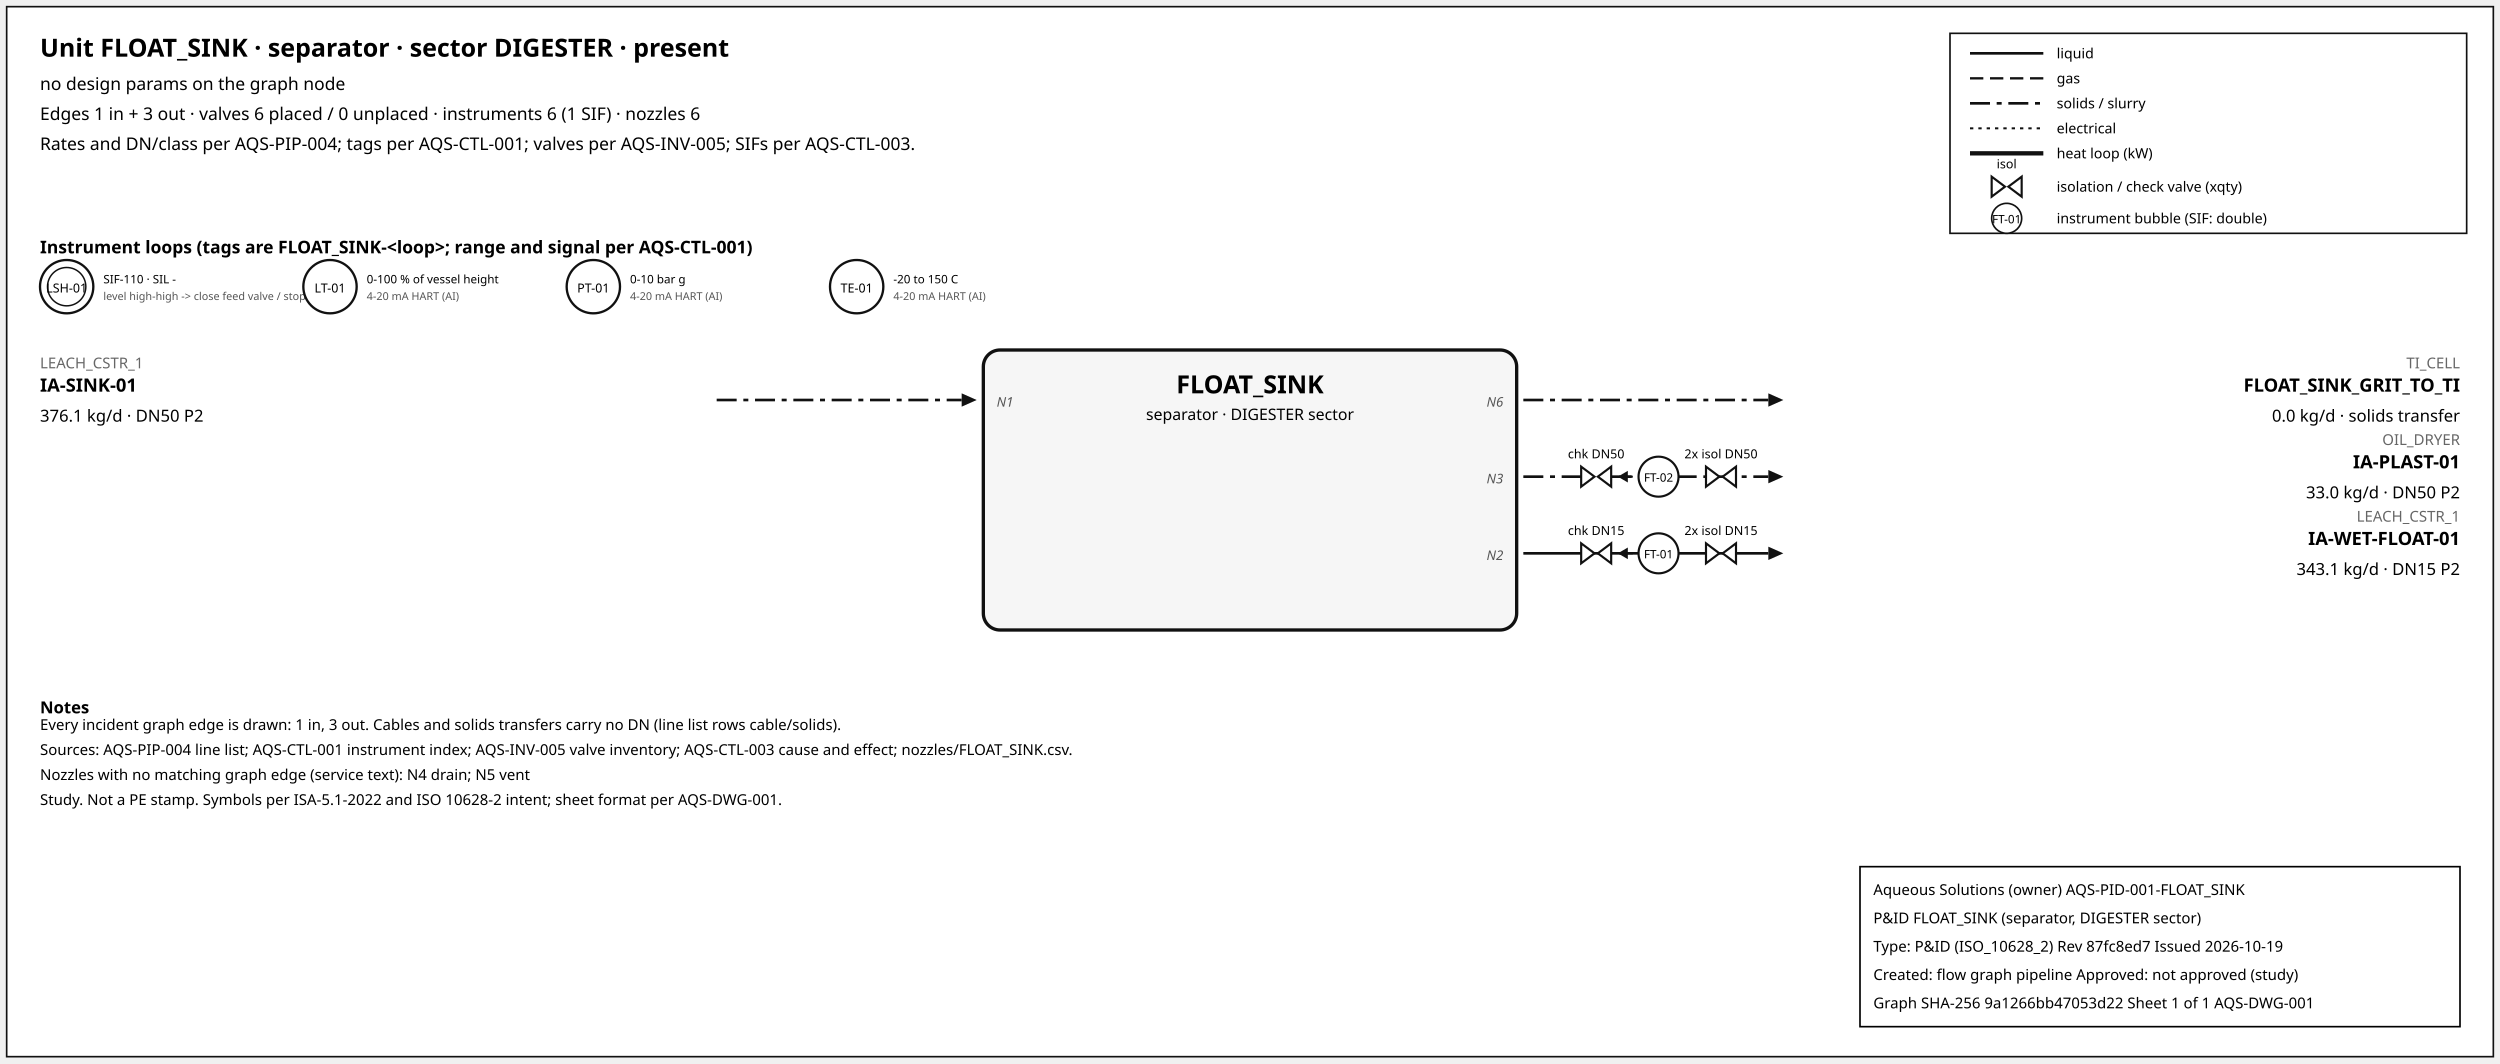
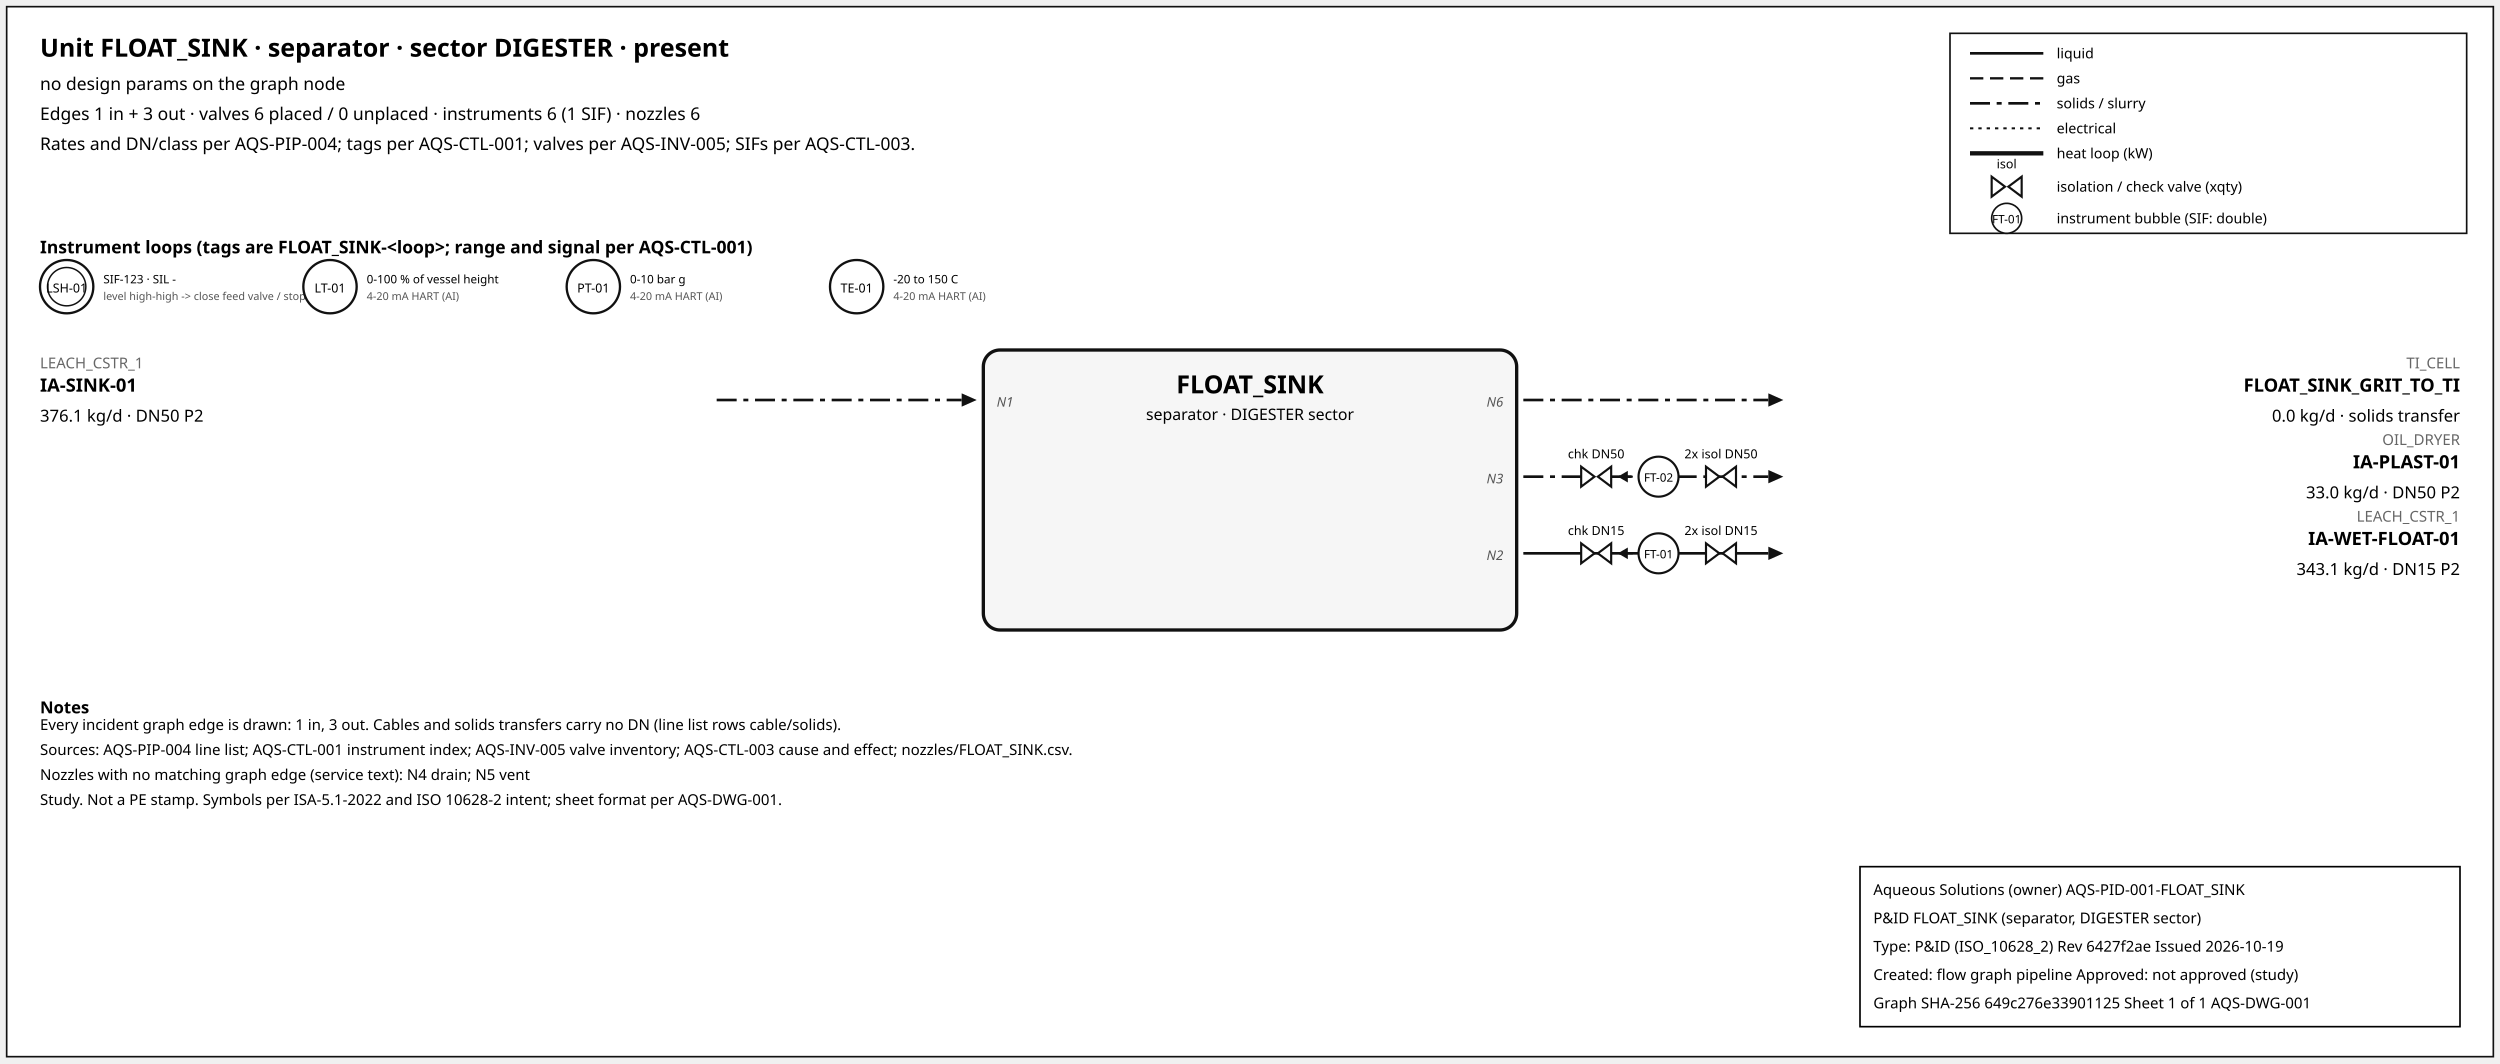
<svg xmlns="http://www.w3.org/2000/svg" width="1500" height="638" font-family="sans-serif">
  <rect x="4" y="4" width="1492" height="630" fill="white" stroke="#111" />
  <text x="24" y="34" font-size="15" font-weight="600">Unit FLOAT_SINK · separator · sector DIGESTER · present</text>
  <text x="24" y="54" font-size="10.5">no design params on the graph node</text>
  <text x="24" y="72" font-size="10.5">Edges 1 in + 3 out · valves 6 placed / 0 unplaced · instruments 6 (1 SIF) · nozzles 6</text>
  <text x="24" y="90" font-size="10.5">Rates and DN/class per AQS-PIP-004; tags per AQS-CTL-001; valves per AQS-INV-005; SIFs per AQS-CTL-003.</text>
  <rect x="1170" y="20" width="310" height="120" fill="white" stroke="#111" />
  <line x1="1182" y1="32" x2="1226" y2="32" stroke="#111" stroke-width="1.6" />
  <text x="1234" y="35" font-size="8.5">liquid</text>
  <line x1="1182" y1="47" x2="1226" y2="47" stroke="#111" stroke-width="1.4" stroke-dasharray="8,4" />
  <text x="1234" y="50" font-size="8.5">gas</text>
  <line x1="1182" y1="62" x2="1226" y2="62" stroke="#111" stroke-width="1.6" stroke-dasharray="12,4,3,4" />
  <text x="1234" y="65" font-size="8.5">solids / slurry</text>
  <line x1="1182" y1="77" x2="1226" y2="77" stroke="#111" stroke-width="1.2" stroke-dasharray="2,3" />
  <text x="1234" y="80" font-size="8.5">electrical</text>
  <line x1="1182" y1="92" x2="1226" y2="92" stroke="#111" stroke-width="2.6" />
  <text x="1234" y="95" font-size="8.5">heat loop (kW)</text>
  <path d="M 1195.0,106 L 1203.0,112 L 1195.0,118 Z M 1213.0,106 L 1205.0,112 L 1213.0,118 Z" fill="white" stroke="#111" stroke-width="1.3" />
  <text x="1204.0" y="101.0" font-size="7.5" text-anchor="middle">isol</text>
  <text x="1234" y="115" font-size="8.5">isolation / check valve (xqty)</text>
  <circle cx="1204" cy="131" r="9" fill="white" stroke="#111" />
  <text x="1204" y="134" font-size="7" text-anchor="middle">FT-01</text>
  <text x="1234" y="134" font-size="8.5">instrument bubble (SIF: double)</text>
  <text x="24" y="152" font-size="10.5" font-weight="600">Instrument loops (tags are FLOAT_SINK-&lt;loop&gt;; range and signal per AQS-CTL-001)</text>
  <circle cx="40" cy="172" r="16" fill="white" stroke="#111" stroke-width="1.4" />
  <circle cx="40" cy="172" r="11.5" fill="none" stroke="#111" stroke-width="0.9" />
  <text x="40" y="175.5" font-size="7.5" text-anchor="middle">LSH-01</text>
-   <text x="62" y="170" font-size="7">SIF-110 · SIL -</text>
+   <text x="62" y="170" font-size="7">SIF-123 · SIL -</text>
  <text x="62" y="180" font-size="6.5" fill="#555">level high-high -&gt; close feed valve / stop f</text>
  <circle cx="198" cy="172" r="16" fill="white" stroke="#111" stroke-width="1.4" />
  <text x="198" y="175.5" font-size="7.5" text-anchor="middle">LT-01</text>
  <text x="220" y="170" font-size="7">0-100 % of vessel height</text>
  <text x="220" y="180" font-size="6.5" fill="#555">4-20 mA HART (AI)</text>
  <circle cx="356" cy="172" r="16" fill="white" stroke="#111" stroke-width="1.4" />
  <text x="356" y="175.5" font-size="7.5" text-anchor="middle">PT-01</text>
  <text x="378" y="170" font-size="7">0-10 bar g</text>
  <text x="378" y="180" font-size="6.5" fill="#555">4-20 mA HART (AI)</text>
  <circle cx="514" cy="172" r="16" fill="white" stroke="#111" stroke-width="1.4" />
  <text x="514" y="175.5" font-size="7.5" text-anchor="middle">TE-01</text>
  <text x="536" y="170" font-size="7">-20 to 150 C</text>
  <text x="536" y="180" font-size="6.5" fill="#555">4-20 mA HART (AI)</text>
  <rect x="590" y="210" width="320" height="168" rx="10" fill="#f6f6f6" stroke="#111" stroke-width="2" />
  <text x="750.0" y="236" font-size="15" font-weight="700" text-anchor="middle">FLOAT_SINK</text>
  <text x="750.0" y="252" font-size="9.5" text-anchor="middle">separator · DIGESTER sector</text>
  <line x1="430" y1="240" x2="577" y2="240" stroke="#111" stroke-width="1.6" stroke-dasharray="12,4,3,4" class="edge-in" />
  <polygon points="586,240 577,236 577,244" fill="#111" />
  <text x="24" y="221" font-size="9" fill="#666" text-anchor="start">LEACH_CSTR_1</text>
  <text x="24" y="235" font-size="11" font-weight="600" text-anchor="start">IA-SINK-01</text>
  <text x="24" y="253" font-size="10" text-anchor="start">376.1 kg/d · DN50 P2</text>
  <text x="598" y="244" font-size="8" font-style="italic" fill="#555" text-anchor="start">N1</text>
  <line x1="914" y1="240" x2="1061" y2="240" stroke="#111" stroke-width="1.6" stroke-dasharray="12,4,3,4" class="edge-out" />
  <polygon points="1070,240 1061,236 1061,244" fill="#111" />
  <text x="1476" y="221" font-size="9" fill="#666" text-anchor="end">TI_CELL</text>
  <text x="1476" y="235" font-size="11" font-weight="600" text-anchor="end">FLOAT_SINK_GRIT_TO_TI</text>
  <text x="1476" y="253" font-size="10" text-anchor="end">0.0 kg/d · solids transfer</text>
  <text x="902" y="244" font-size="8" font-style="italic" fill="#555" text-anchor="end">N6</text>
  <line x1="914" y1="286" x2="1061" y2="286" stroke="#111" stroke-width="1.6" stroke-dasharray="12,4,3,4" class="edge-out" />
  <polygon points="1070,286 1061,282 1061,290" fill="#111" />
  <text x="1476" y="267" font-size="9" fill="#666" text-anchor="end">OIL_DRYER</text>
  <text x="1476" y="281" font-size="11" font-weight="600" text-anchor="end">IA-PLAST-01</text>
  <text x="1476" y="299" font-size="10" text-anchor="end">33.0 kg/d · DN50 P2</text>
  <text x="902" y="290" font-size="8" font-style="italic" fill="#555" text-anchor="end">N3</text>
  <line x1="979.7" y1="286" x2="971.7" y2="286" stroke="#111" stroke-width="1.2" />
  <polygon points="970.7,286 976.7,282.5 976.7,289.5" fill="#111" />
  <path d="M 948.7,280 L 956.7,286 L 948.7,292 Z M 966.7,280 L 958.7,286 L 966.7,292 Z" fill="white" stroke="#111" stroke-width="1.3" />
  <text x="957.7" y="275.0" font-size="7.5" text-anchor="middle">chk DN50</text>
  <path d="M 1023.6,280 L 1031.6,286 L 1023.6,292 Z M 1041.6,280 L 1033.6,286 L 1041.6,292 Z" fill="white" stroke="#111" stroke-width="1.3" />
  <text x="1032.6" y="275.0" font-size="7.5" text-anchor="middle">2x isol DN50</text>
  <circle cx="995.12" cy="286" r="12" fill="white" stroke="#111" stroke-width="1.3" />
  <text x="995.12" y="289" font-size="7" text-anchor="middle">FT-02</text>
  <line x1="914" y1="332" x2="1061" y2="332" stroke="#111" stroke-width="1.6" class="edge-out" />
  <polygon points="1070,332 1061,328 1061,336" fill="#111" />
  <text x="1476" y="313" font-size="9" fill="#666" text-anchor="end">LEACH_CSTR_1</text>
  <text x="1476" y="327" font-size="11" font-weight="600" text-anchor="end">IA-WET-FLOAT-01</text>
  <text x="1476" y="345" font-size="10" text-anchor="end">343.1 kg/d · DN15 P2</text>
  <text x="902" y="336" font-size="8" font-style="italic" fill="#555" text-anchor="end">N2</text>
  <line x1="979.7" y1="332" x2="971.7" y2="332" stroke="#111" stroke-width="1.2" />
  <polygon points="970.7,332 976.7,328.5 976.7,335.5" fill="#111" />
  <path d="M 948.7,326 L 956.7,332 L 948.7,338 Z M 966.7,326 L 958.7,332 L 966.7,338 Z" fill="white" stroke="#111" stroke-width="1.3" />
  <text x="957.7" y="321.0" font-size="7.5" text-anchor="middle">chk DN15</text>
  <path d="M 1023.6,326 L 1031.6,332 L 1023.6,338 Z M 1041.6,326 L 1033.6,332 L 1041.6,338 Z" fill="white" stroke="#111" stroke-width="1.3" />
  <text x="1032.6" y="321.0" font-size="7.5" text-anchor="middle">2x isol DN15</text>
  <circle cx="995.12" cy="332" r="12" fill="white" stroke="#111" stroke-width="1.3" />
  <text x="995.12" y="335" font-size="7" text-anchor="middle">FT-01</text>
  <text x="24" y="428" font-size="10" font-weight="600">Notes</text>
  <text x="24" y="438" font-size="9">Every incident graph edge is drawn: 1 in, 3 out. Cables and solids transfers carry no DN (line list rows cable/solids).</text>
  <text x="24" y="453" font-size="9">Sources: AQS-PIP-004 line list; AQS-CTL-001 instrument index; AQS-INV-005 valve inventory; AQS-CTL-003 cause and effect; nozzles/FLOAT_SINK.csv.</text>
  <text x="24" y="468" font-size="9">Nozzles with no matching graph edge (service text): N4 drain; N5 vent</text>
  <text x="24" y="483" font-size="9">Study. Not a PE stamp. Symbols per ISA-5.1-2022 and ISO 10628-2 intent; sheet format per AQS-DWG-001.</text>
  <g id="aqs-title-block">
    <rect x="1116" y="520" width="360" height="96" fill="white" stroke="black" stroke-width="1" />
    <text x="1124" y="537" font-size="9">Aqueous Solutions (owner)   AQS-PID-001-FLOAT_SINK</text>
    <text x="1124" y="554" font-size="9">P&amp;ID FLOAT_SINK (separator, DIGESTER sector)</text>
-     <text x="1124" y="571" font-size="9">Type: P&amp;ID (ISO_10628_2)   Rev 87fc8ed7   Issued 2026-10-19</text>
+     <text x="1124" y="571" font-size="9">Type: P&amp;ID (ISO_10628_2)   Rev 6427f2ae   Issued 2026-10-19</text>
    <text x="1124" y="588" font-size="9">Created: flow graph pipeline   Approved: not approved (study)</text>
-     <text x="1124" y="605" font-size="9">Graph SHA-256 9a1266bb47053d22   Sheet 1 of 1   AQS-DWG-001</text>
+     <text x="1124" y="605" font-size="9">Graph SHA-256 649c276e33901125   Sheet 1 of 1   AQS-DWG-001</text>
  </g>
</svg>
